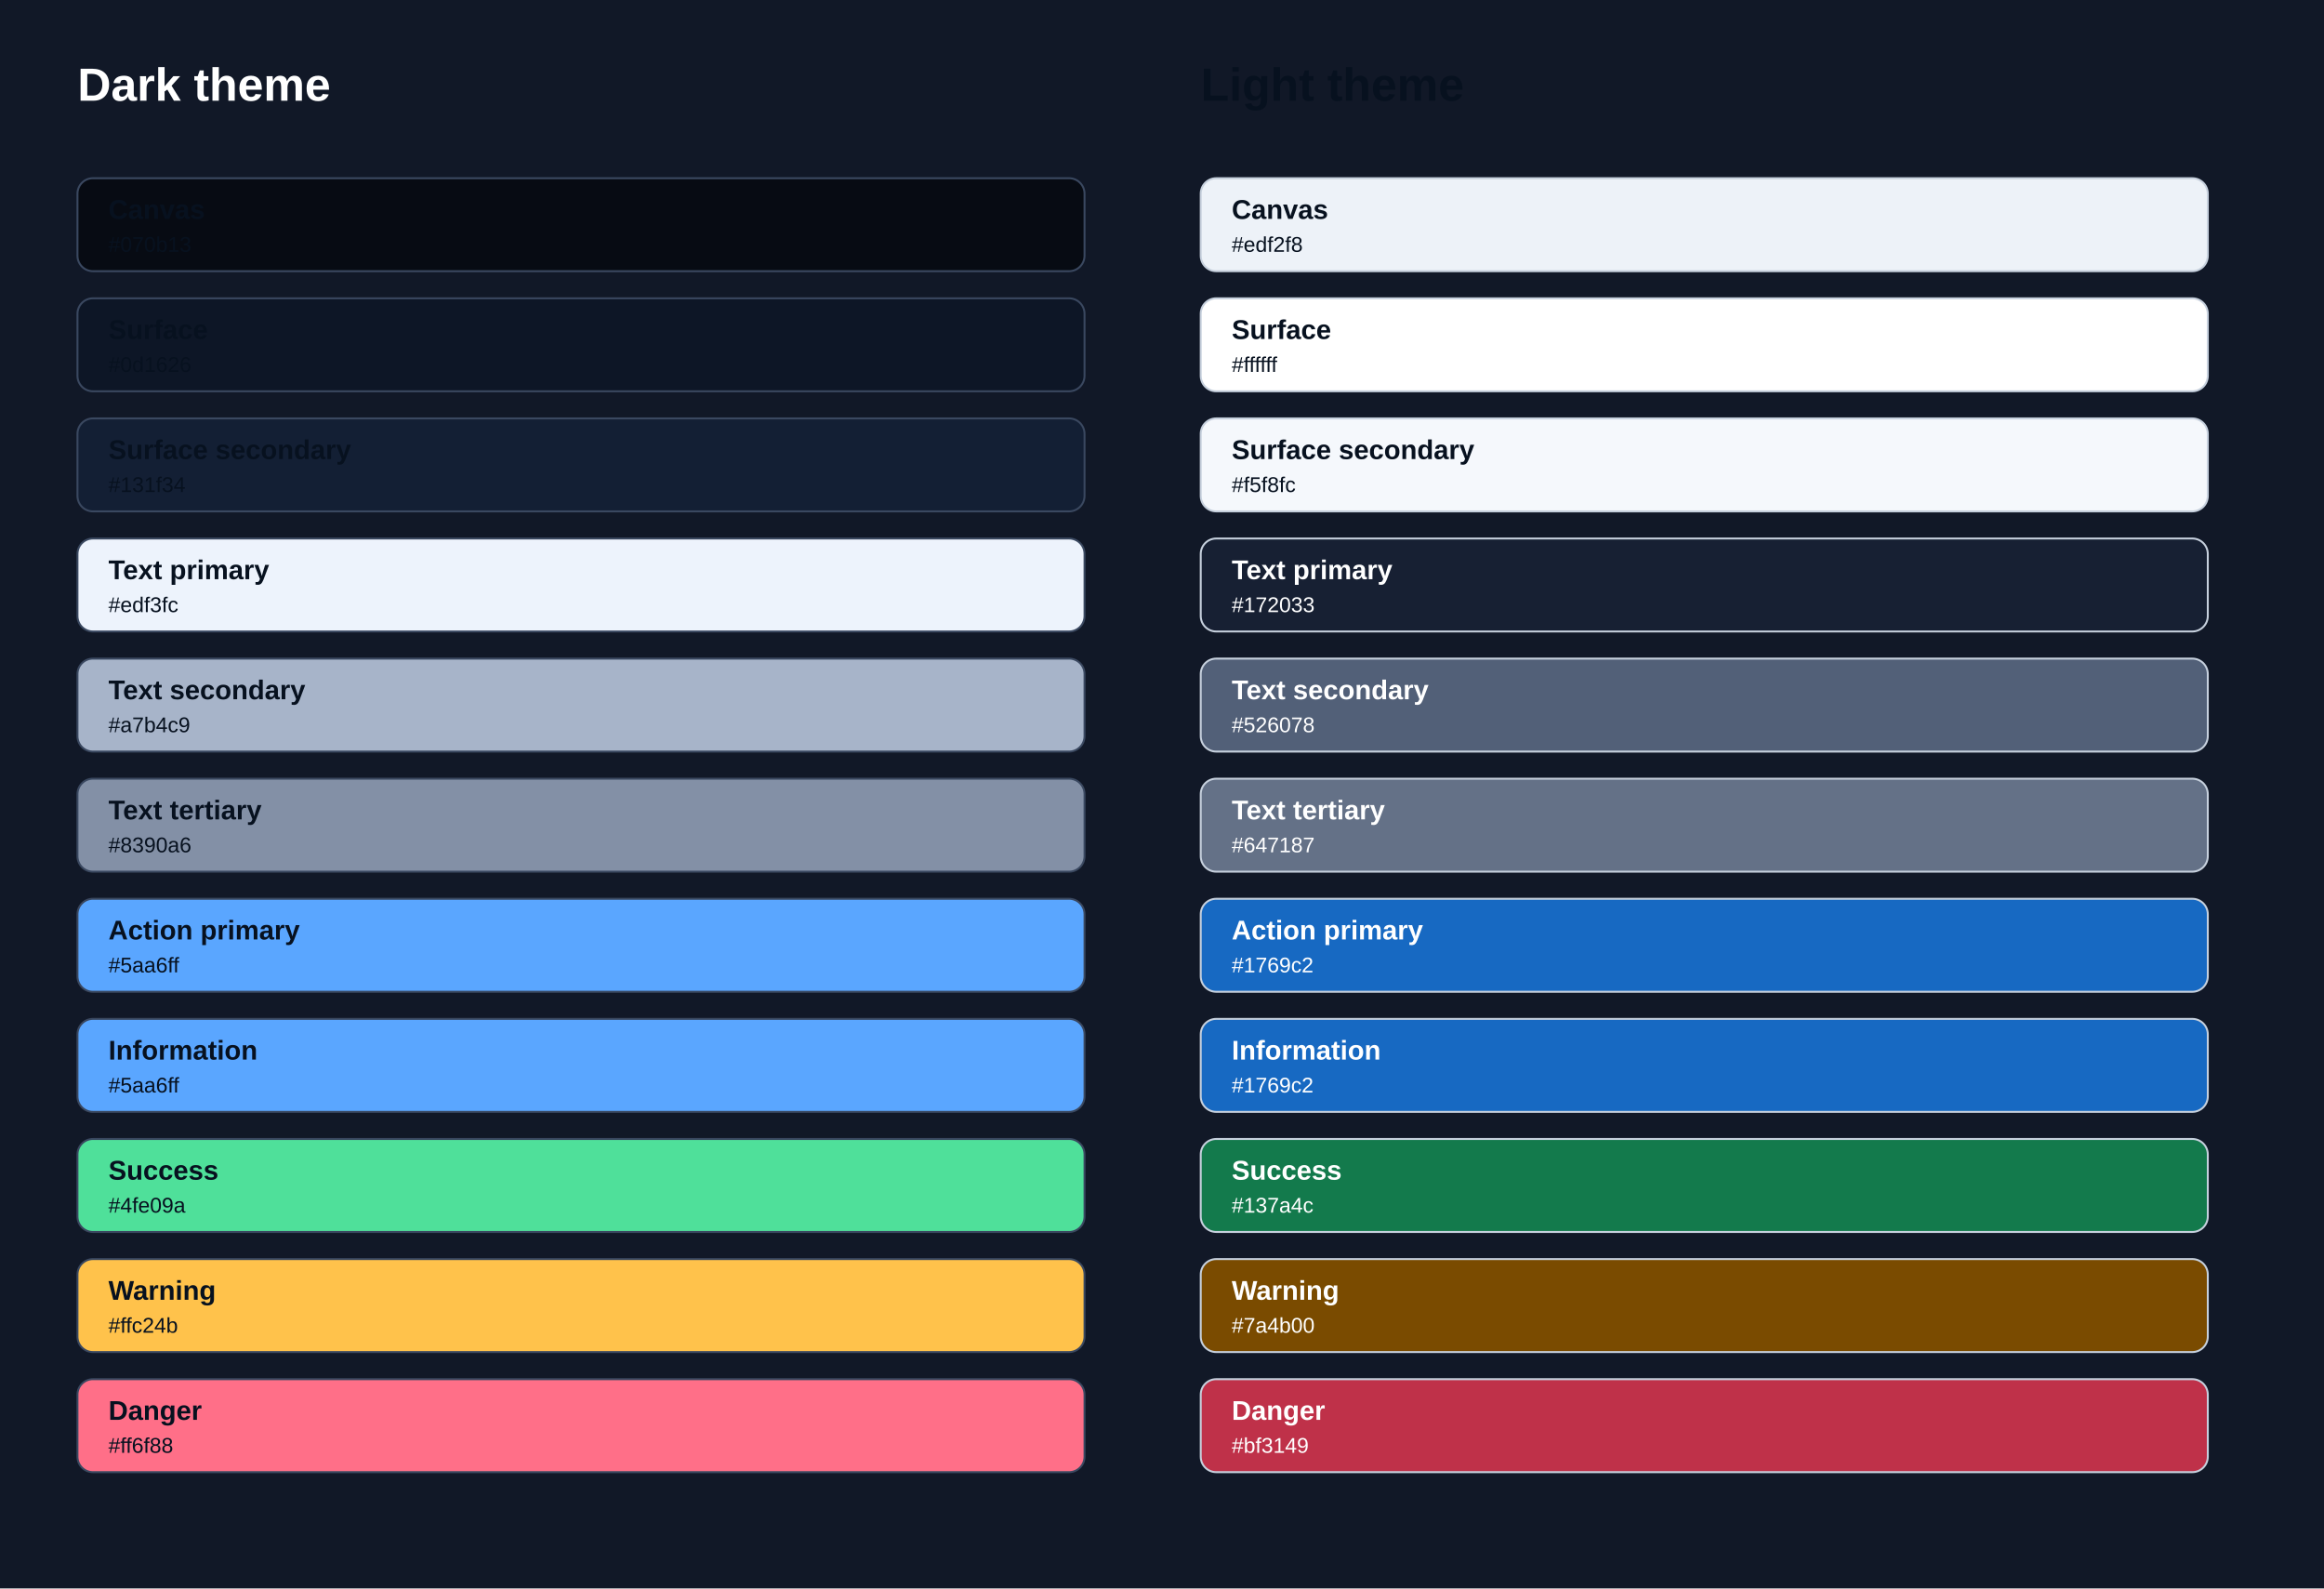
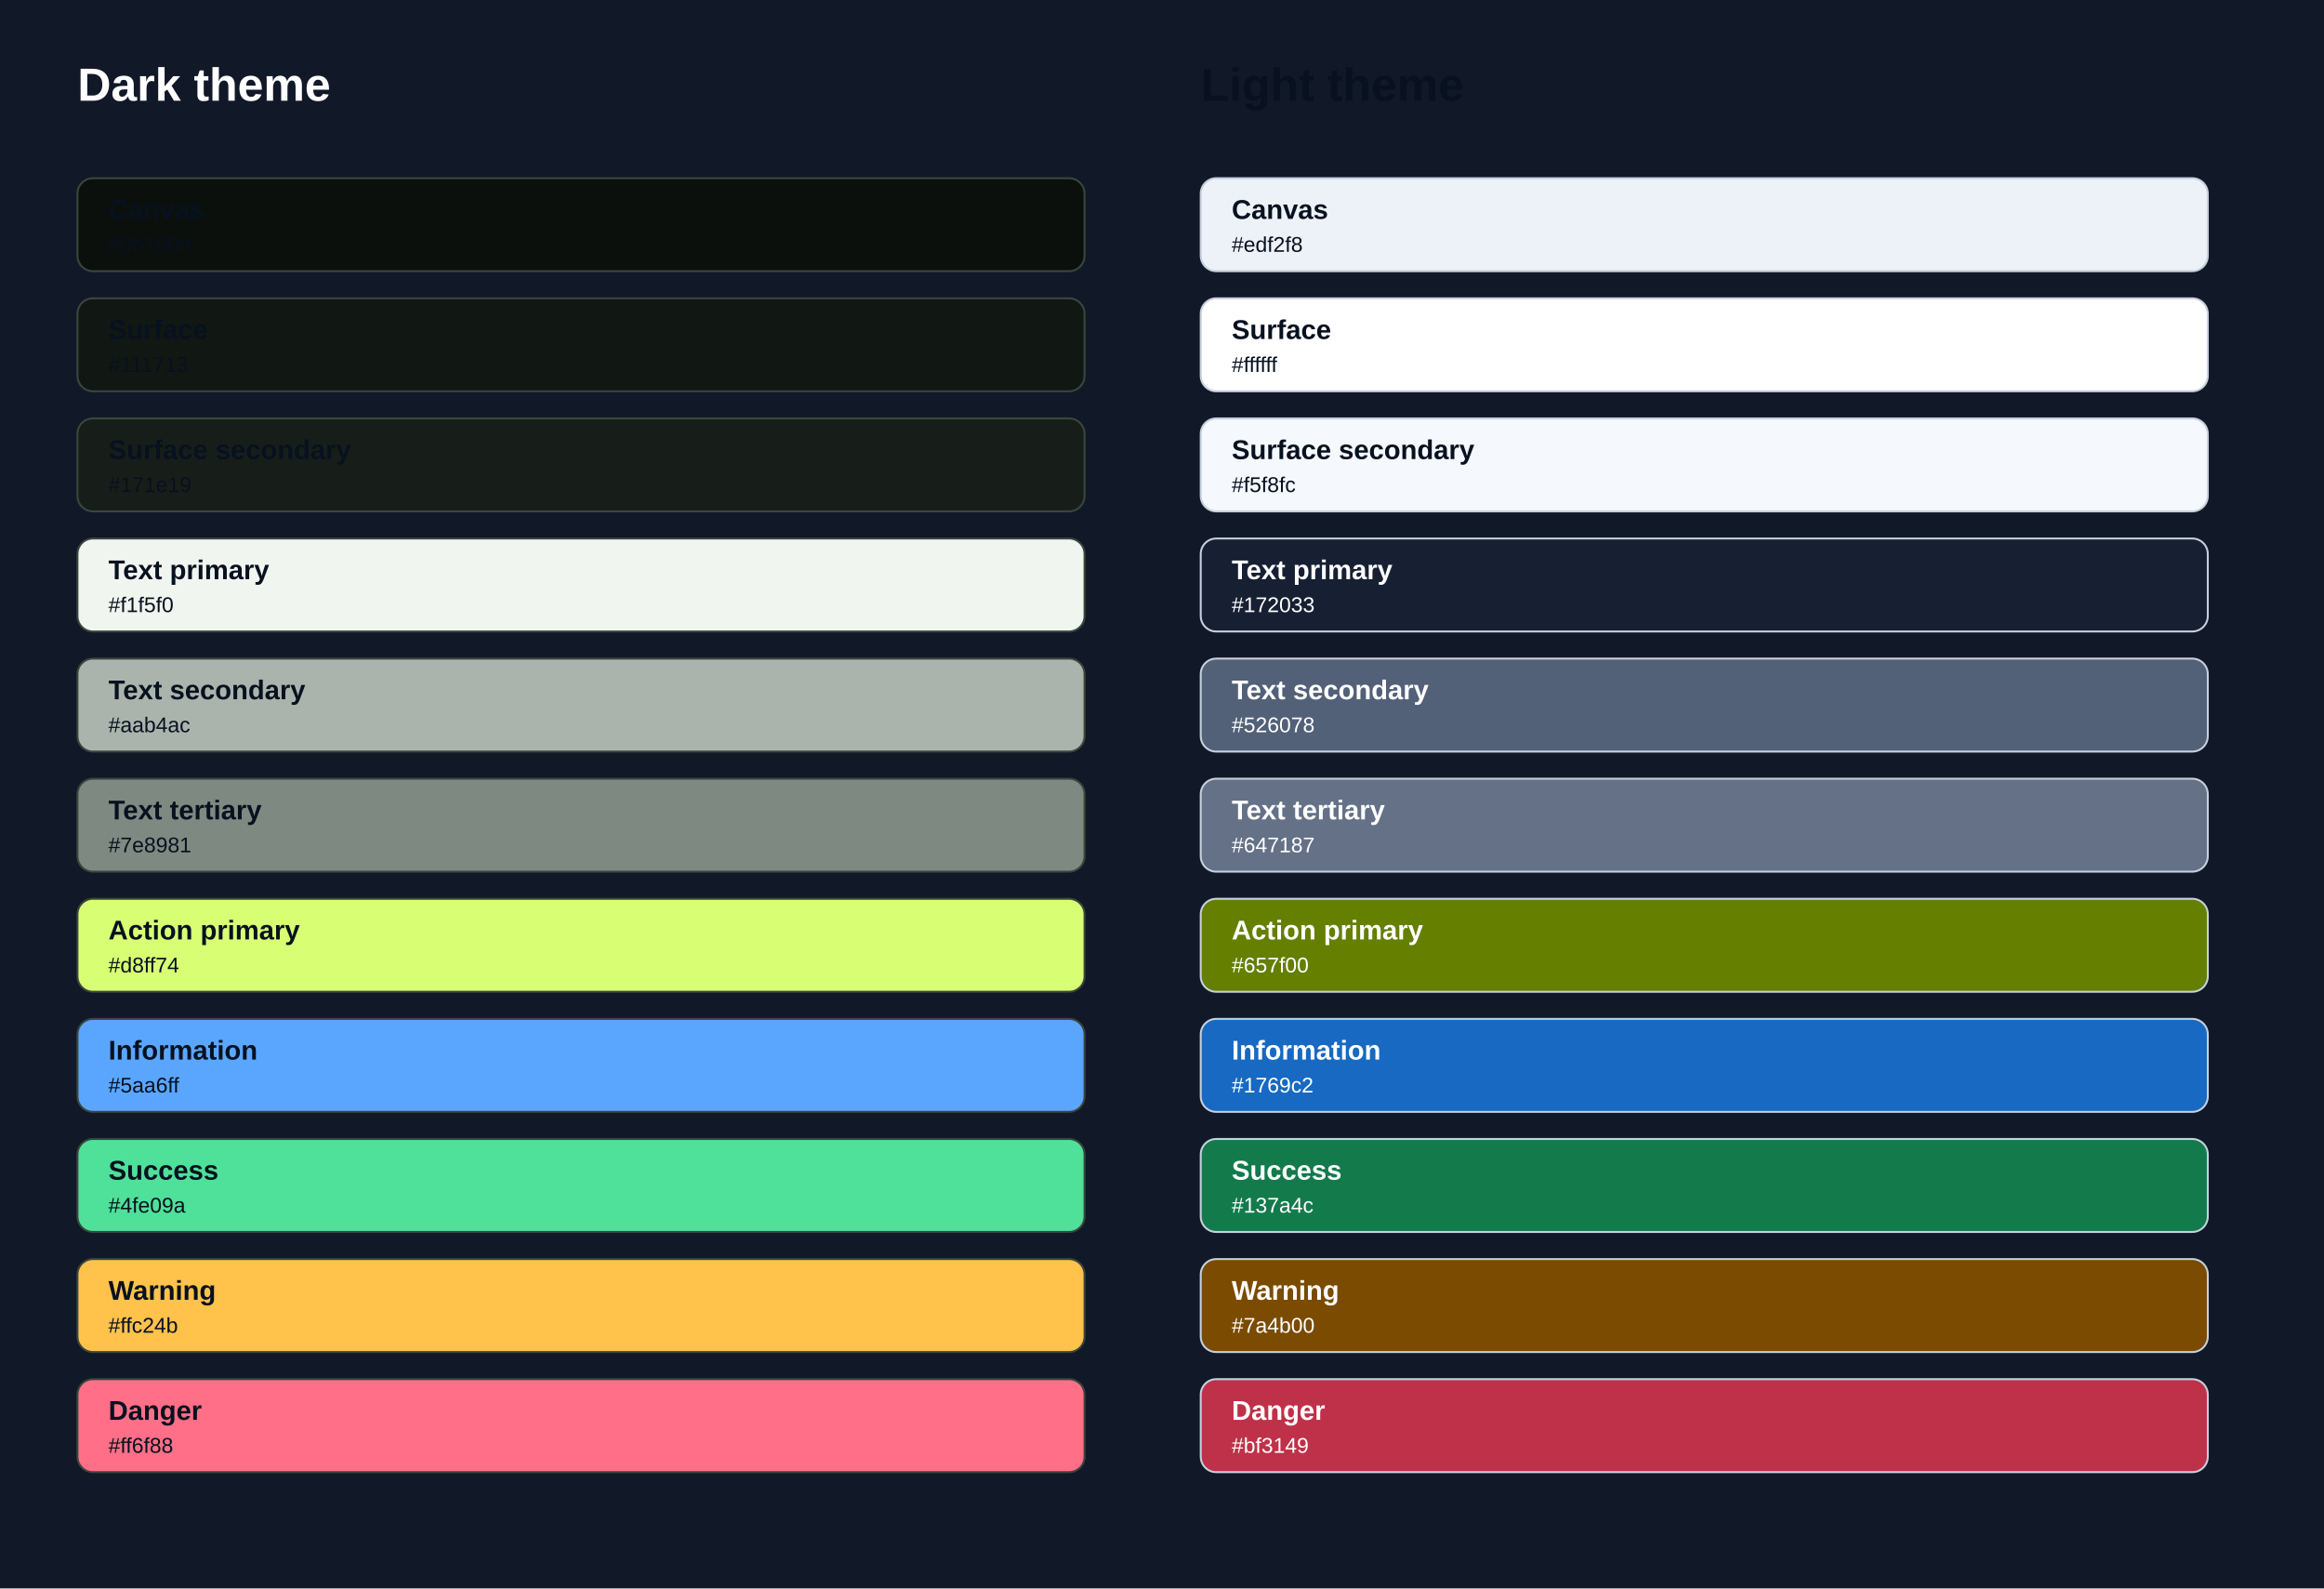
<svg xmlns="http://www.w3.org/2000/svg" width="1200" height="820" viewBox="0 0 1200 820" role="img" aria-labelledby="title desc">
  <rect width="1200" height="820" fill="#111827" />
  <g font-family="Segoe UI,Arial,sans-serif">
    <text x="40" y="52" fill="#ffffff" font-size="24" font-weight="700">Dark theme</text>
    <g>
-       <rect x="40" y="92" width="520" height="48" rx="8" fill="#070b13" stroke="#3a4860" />
+       <rect x="40" y="92" width="520" height="48" rx="8" fill="#0b100d" stroke="#3a463d" />
      <text x="56" y="113" fill="#07111f" font-size="14" font-weight="700">Canvas</text>
-       <text x="56" y="130" fill="#07111f" font-size="11">#070b13</text>
+       <text x="56" y="130" fill="#07111f" font-size="11">#0b100d</text>
    </g>
    <g>
-       <rect x="40" y="154" width="520" height="48" rx="8" fill="#0d1626" stroke="#3a4860" />
+       <rect x="40" y="154" width="520" height="48" rx="8" fill="#111713" stroke="#3a463d" />
      <text x="56" y="175" fill="#07111f" font-size="14" font-weight="700">Surface</text>
-       <text x="56" y="192" fill="#07111f" font-size="11">#0d1626</text>
+       <text x="56" y="192" fill="#07111f" font-size="11">#111713</text>
    </g>
    <g>
-       <rect x="40" y="216" width="520" height="48" rx="8" fill="#131f34" stroke="#3a4860" />
+       <rect x="40" y="216" width="520" height="48" rx="8" fill="#171e19" stroke="#3a463d" />
      <text x="56" y="237" fill="#07111f" font-size="14" font-weight="700">Surface secondary</text>
-       <text x="56" y="254" fill="#07111f" font-size="11">#131f34</text>
+       <text x="56" y="254" fill="#07111f" font-size="11">#171e19</text>
    </g>
    <g>
-       <rect x="40" y="278" width="520" height="48" rx="8" fill="#edf3fc" stroke="#3a4860" />
+       <rect x="40" y="278" width="520" height="48" rx="8" fill="#f1f5f0" stroke="#3a463d" />
      <text x="56" y="299" fill="#07111f" font-size="14" font-weight="700">Text primary</text>
-       <text x="56" y="316" fill="#07111f" font-size="11">#edf3fc</text>
+       <text x="56" y="316" fill="#07111f" font-size="11">#f1f5f0</text>
    </g>
    <g>
-       <rect x="40" y="340" width="520" height="48" rx="8" fill="#a7b4c9" stroke="#3a4860" />
+       <rect x="40" y="340" width="520" height="48" rx="8" fill="#aab4ac" stroke="#3a463d" />
      <text x="56" y="361" fill="#07111f" font-size="14" font-weight="700">Text secondary</text>
-       <text x="56" y="378" fill="#07111f" font-size="11">#a7b4c9</text>
+       <text x="56" y="378" fill="#07111f" font-size="11">#aab4ac</text>
    </g>
    <g>
-       <rect x="40" y="402" width="520" height="48" rx="8" fill="#8390a6" stroke="#3a4860" />
+       <rect x="40" y="402" width="520" height="48" rx="8" fill="#7e8981" stroke="#3a463d" />
      <text x="56" y="423" fill="#07111f" font-size="14" font-weight="700">Text tertiary</text>
-       <text x="56" y="440" fill="#07111f" font-size="11">#8390a6</text>
+       <text x="56" y="440" fill="#07111f" font-size="11">#7e8981</text>
    </g>
    <g>
-       <rect x="40" y="464" width="520" height="48" rx="8" fill="#5aa6ff" stroke="#3a4860" />
+       <rect x="40" y="464" width="520" height="48" rx="8" fill="#d8ff74" stroke="#3a463d" />
      <text x="56" y="485" fill="#07111f" font-size="14" font-weight="700">Action primary</text>
-       <text x="56" y="502" fill="#07111f" font-size="11">#5aa6ff</text>
+       <text x="56" y="502" fill="#07111f" font-size="11">#d8ff74</text>
    </g>
    <g>
-       <rect x="40" y="526" width="520" height="48" rx="8" fill="#5aa6ff" stroke="#3a4860" />
+       <rect x="40" y="526" width="520" height="48" rx="8" fill="#5aa6ff" stroke="#3a463d" />
      <text x="56" y="547" fill="#07111f" font-size="14" font-weight="700">Information</text>
      <text x="56" y="564" fill="#07111f" font-size="11">#5aa6ff</text>
    </g>
    <g>
-       <rect x="40" y="588" width="520" height="48" rx="8" fill="#4fe09a" stroke="#3a4860" />
+       <rect x="40" y="588" width="520" height="48" rx="8" fill="#4fe09a" stroke="#3a463d" />
      <text x="56" y="609" fill="#07111f" font-size="14" font-weight="700">Success</text>
      <text x="56" y="626" fill="#07111f" font-size="11">#4fe09a</text>
    </g>
    <g>
-       <rect x="40" y="650" width="520" height="48" rx="8" fill="#ffc24b" stroke="#3a4860" />
+       <rect x="40" y="650" width="520" height="48" rx="8" fill="#ffc24b" stroke="#3a463d" />
      <text x="56" y="671" fill="#07111f" font-size="14" font-weight="700">Warning</text>
      <text x="56" y="688" fill="#07111f" font-size="11">#ffc24b</text>
    </g>
    <g>
-       <rect x="40" y="712" width="520" height="48" rx="8" fill="#ff6f88" stroke="#3a4860" />
+       <rect x="40" y="712" width="520" height="48" rx="8" fill="#ff6f88" stroke="#3a463d" />
      <text x="56" y="733" fill="#07111f" font-size="14" font-weight="700">Danger</text>
      <text x="56" y="750" fill="#07111f" font-size="11">#ff6f88</text>
    </g>
    <text x="620" y="52" fill="#07111f" font-size="24" font-weight="700">Light theme</text>
    <g>
      <rect x="620" y="92" width="520" height="48" rx="8" fill="#edf2f8" stroke="#c6d0dd" />
      <text x="636" y="113" fill="#07111f" font-size="14" font-weight="700">Canvas</text>
      <text x="636" y="130" fill="#07111f" font-size="11">#edf2f8</text>
    </g>
    <g>
      <rect x="620" y="154" width="520" height="48" rx="8" fill="#ffffff" stroke="#c6d0dd" />
      <text x="636" y="175" fill="#07111f" font-size="14" font-weight="700">Surface</text>
      <text x="636" y="192" fill="#07111f" font-size="11">#ffffff</text>
    </g>
    <g>
      <rect x="620" y="216" width="520" height="48" rx="8" fill="#f5f8fc" stroke="#c6d0dd" />
      <text x="636" y="237" fill="#07111f" font-size="14" font-weight="700">Surface secondary</text>
      <text x="636" y="254" fill="#07111f" font-size="11">#f5f8fc</text>
    </g>
    <g>
      <rect x="620" y="278" width="520" height="48" rx="8" fill="#172033" stroke="#c6d0dd" />
      <text x="636" y="299" fill="#ffffff" font-size="14" font-weight="700">Text primary</text>
      <text x="636" y="316" fill="#ffffff" font-size="11">#172033</text>
    </g>
    <g>
      <rect x="620" y="340" width="520" height="48" rx="8" fill="#526078" stroke="#c6d0dd" />
      <text x="636" y="361" fill="#ffffff" font-size="14" font-weight="700">Text secondary</text>
      <text x="636" y="378" fill="#ffffff" font-size="11">#526078</text>
    </g>
    <g>
      <rect x="620" y="402" width="520" height="48" rx="8" fill="#647187" stroke="#c6d0dd" />
      <text x="636" y="423" fill="#ffffff" font-size="14" font-weight="700">Text tertiary</text>
      <text x="636" y="440" fill="#ffffff" font-size="11">#647187</text>
    </g>
    <g>
-       <rect x="620" y="464" width="520" height="48" rx="8" fill="#1769c2" stroke="#c6d0dd" />
+       <rect x="620" y="464" width="520" height="48" rx="8" fill="#657f00" stroke="#c6d0dd" />
      <text x="636" y="485" fill="#ffffff" font-size="14" font-weight="700">Action primary</text>
-       <text x="636" y="502" fill="#ffffff" font-size="11">#1769c2</text>
+       <text x="636" y="502" fill="#ffffff" font-size="11">#657f00</text>
    </g>
    <g>
      <rect x="620" y="526" width="520" height="48" rx="8" fill="#1769c2" stroke="#c6d0dd" />
      <text x="636" y="547" fill="#ffffff" font-size="14" font-weight="700">Information</text>
      <text x="636" y="564" fill="#ffffff" font-size="11">#1769c2</text>
    </g>
    <g>
      <rect x="620" y="588" width="520" height="48" rx="8" fill="#137a4c" stroke="#c6d0dd" />
      <text x="636" y="609" fill="#ffffff" font-size="14" font-weight="700">Success</text>
      <text x="636" y="626" fill="#ffffff" font-size="11">#137a4c</text>
    </g>
    <g>
      <rect x="620" y="650" width="520" height="48" rx="8" fill="#7a4b00" stroke="#c6d0dd" />
      <text x="636" y="671" fill="#ffffff" font-size="14" font-weight="700">Warning</text>
      <text x="636" y="688" fill="#ffffff" font-size="11">#7a4b00</text>
    </g>
    <g>
      <rect x="620" y="712" width="520" height="48" rx="8" fill="#bf3149" stroke="#c6d0dd" />
      <text x="636" y="733" fill="#ffffff" font-size="14" font-weight="700">Danger</text>
      <text x="636" y="750" fill="#ffffff" font-size="11">#bf3149</text>
    </g>
  </g>
</svg>
